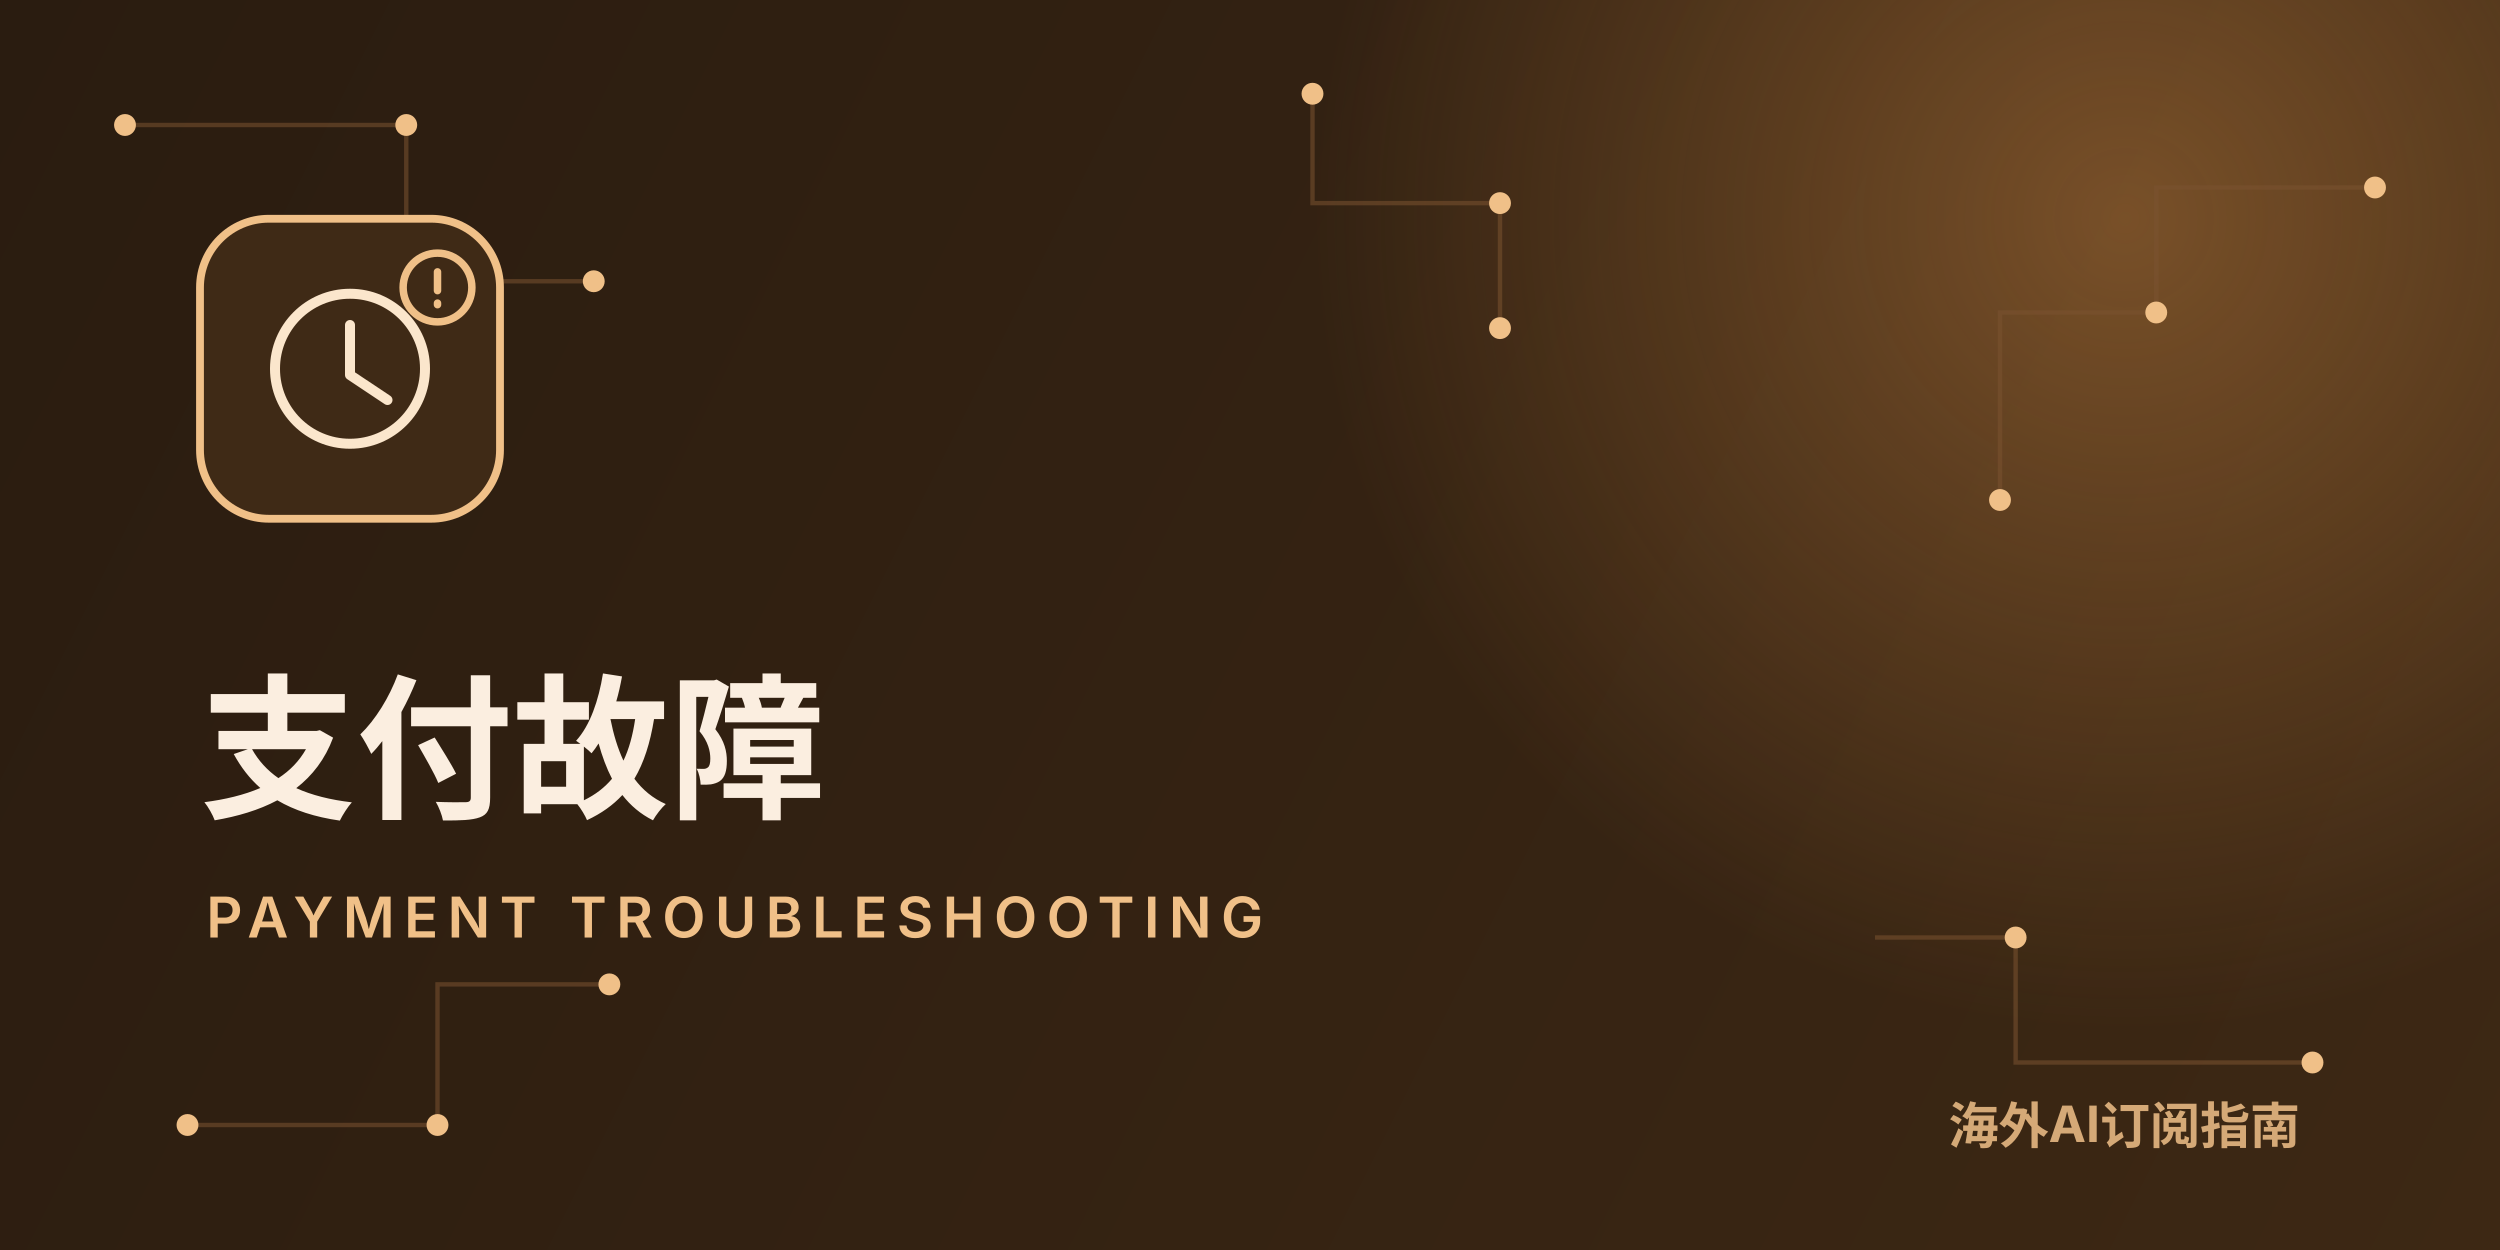
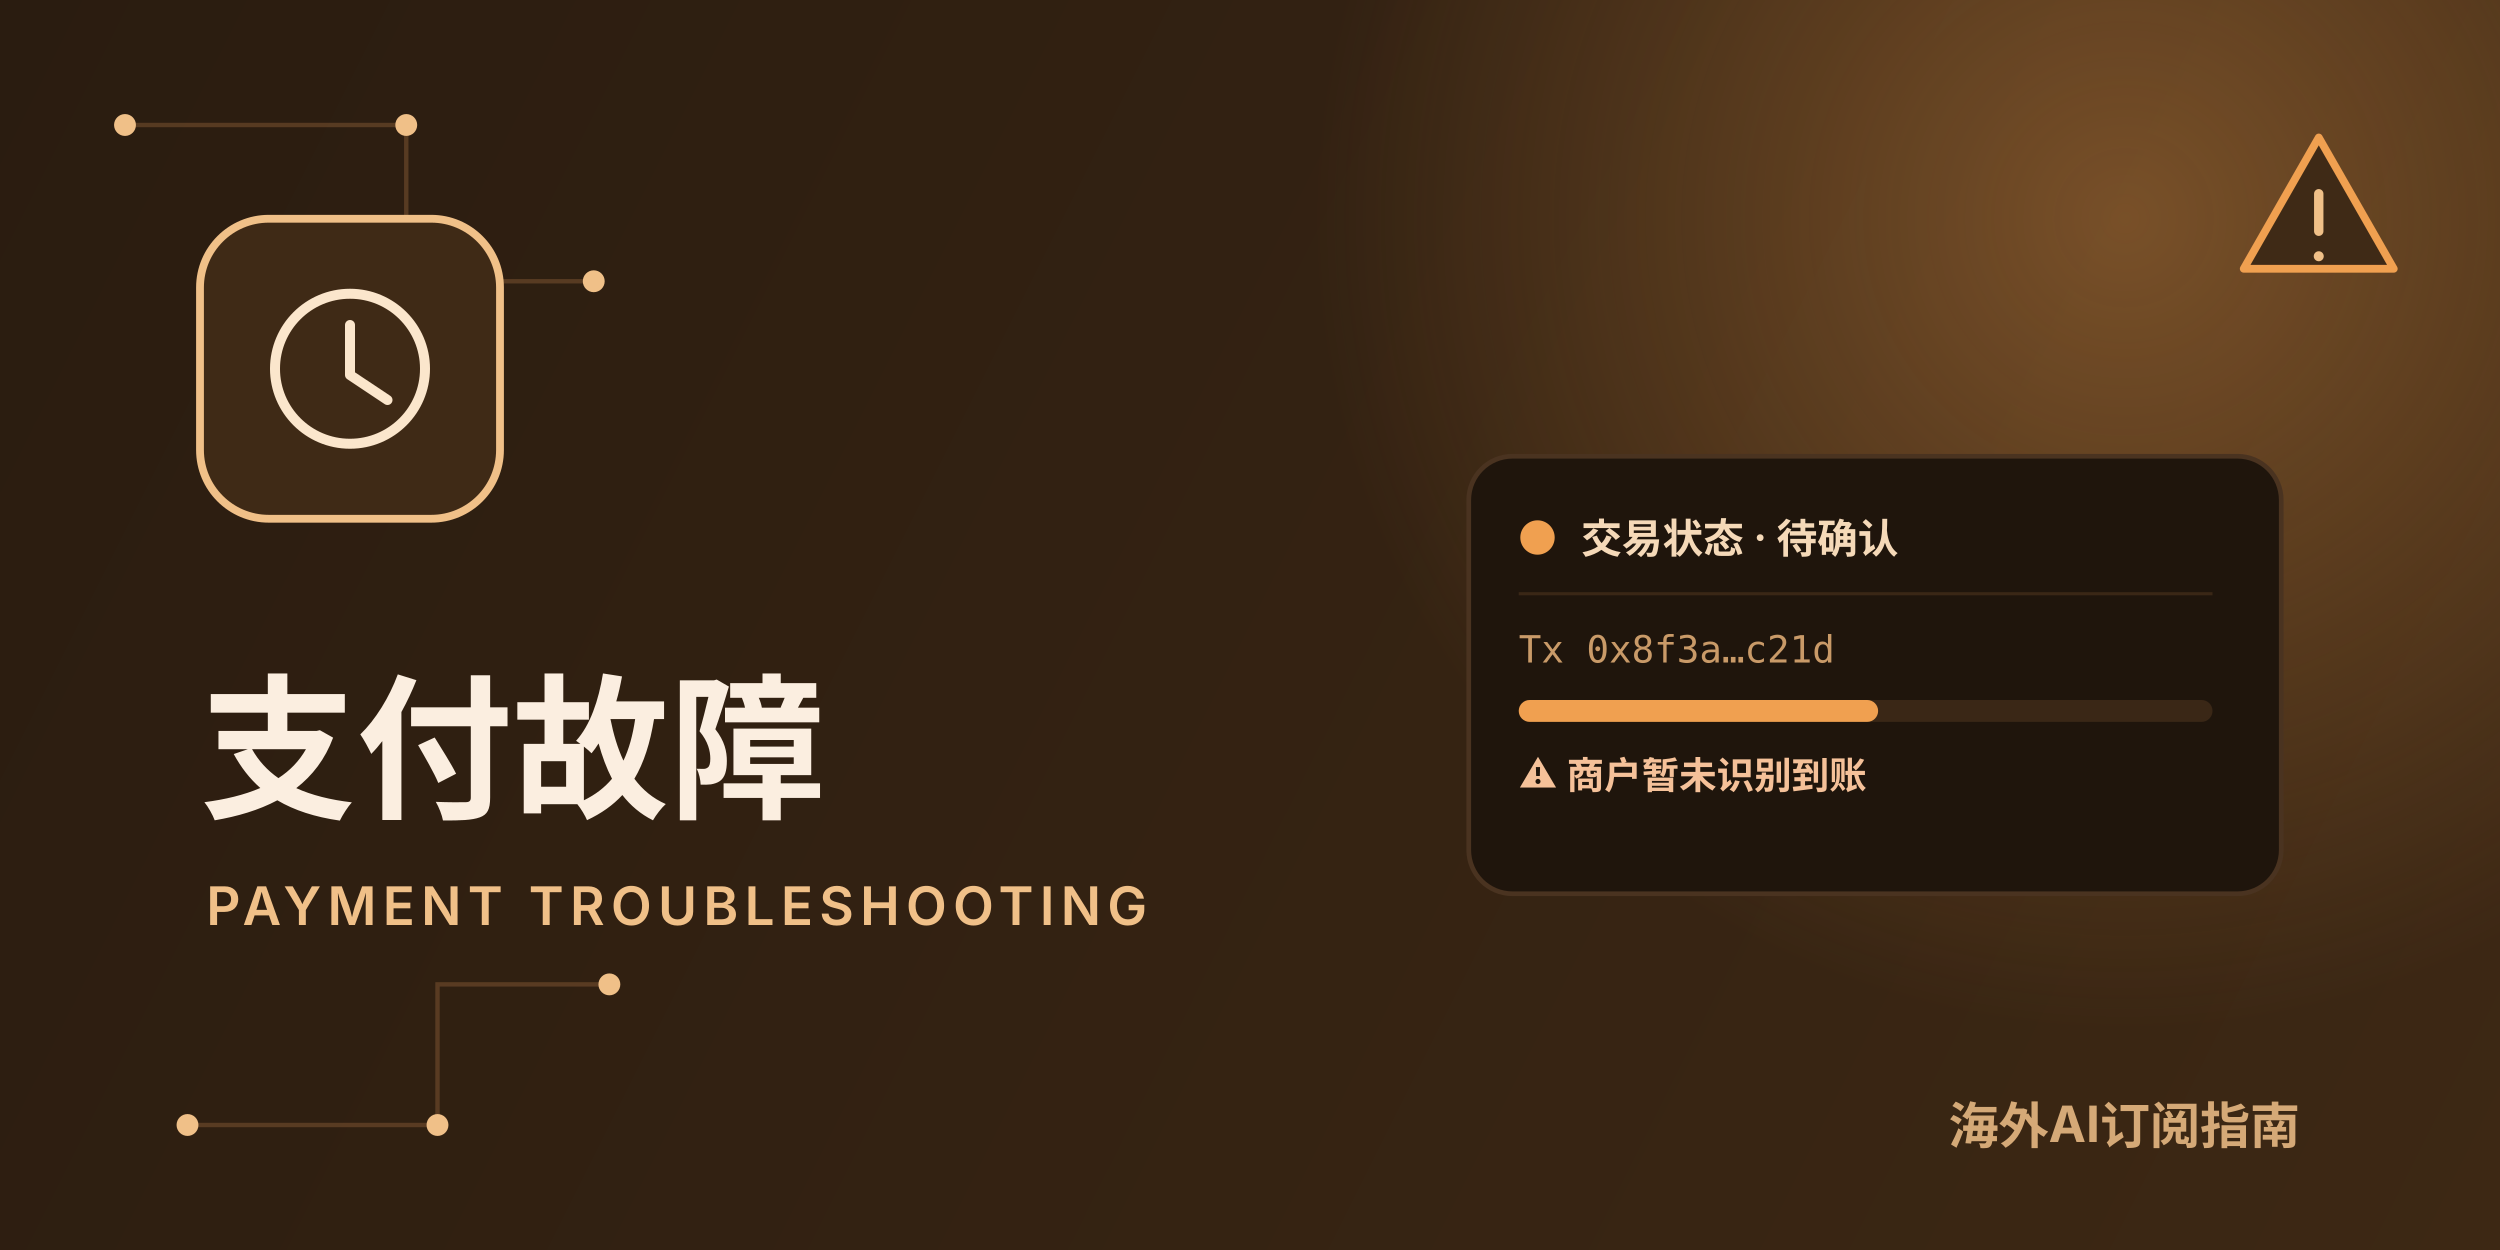
<svg xmlns="http://www.w3.org/2000/svg" viewBox="0 0 800 400" role="img" aria-label="海外AI订阅稳定币支付失败排查指南封面图">
  <defs>
    <linearGradient id="bgGrad19" x1="0" y1="0" x2="800" y2="400" gradientUnits="userSpaceOnUse">
      <stop offset="0" stop-color="#2a1c10" />
      <stop offset="1" stop-color="#3d2814" />
    </linearGradient>
    <radialGradient id="glow19" cx="680" cy="70" r="260" gradientUnits="userSpaceOnUse">
      <stop offset="0" stop-color="#f0a050" stop-opacity="0.35" />
      <stop offset="1" stop-color="#f0a050" stop-opacity="0" />
    </radialGradient>
  </defs>
  <rect width="800" height="400" fill="url(#bgGrad19)" />
  <rect width="800" height="400" fill="url(#glow19)" />
  <g stroke="#7a5230" stroke-width="1.4" opacity="0.55" fill="none">
    <path d="M40 40 h90 v50 h60" />
-     <path d="M760 60 h-70 v40 h-50 v60" />
    <path d="M60 360 h80 v-45 h55" />
-     <path d="M740 340 h-95 v-40 h-45" />
-     <path d="M420 30 v35 h60 v40" />
  </g>
  <g fill="#f0c088">
    <circle cx="40" cy="40" r="3.5" />
    <circle cx="130" cy="40" r="3.5" />
    <circle cx="190" cy="90" r="3.5" />
-     <circle cx="760" cy="60" r="3.5" />
-     <circle cx="690" cy="100" r="3.5" />
-     <circle cx="640" cy="160" r="3.5" />
    <circle cx="60" cy="360" r="3.5" />
    <circle cx="140" cy="360" r="3.5" />
    <circle cx="195" cy="315" r="3.5" />
-     <circle cx="740" cy="340" r="3.5" />
-     <circle cx="645" cy="300" r="3.5" />
-     <circle cx="420" cy="30" r="3.5" />
-     <circle cx="480" cy="65" r="3.5" />
-     <circle cx="480" cy="105" r="3.5" />
  </g>
  <rect x="64" y="70" width="96" height="96" rx="22" fill="#3f2a16" stroke="#f0c088" stroke-width="2.5" />
  <circle cx="112" cy="118" r="24" fill="none" stroke="#fbe6cc" stroke-width="3.2" />
  <path d="M112 104 v16 l12 8" fill="none" stroke="#fbe6cc" stroke-width="3.2" stroke-linecap="round" stroke-linejoin="round" />
-   <circle cx="140" cy="92" r="11" fill="#3f2a16" stroke="#f0c088" stroke-width="2.4" />
-   <path d="M140 87 v6 M140 97 v0.5" stroke="#f0c088" stroke-width="2.4" stroke-linecap="round" />
  <text x="64" y="258" font-family="-apple-system, 'Segoe UI', 'PingFang SC', 'Microsoft YaHei', sans-serif" font-size="50" font-weight="700" fill="#fbeee0">支付故障</text>
-   <text x="66" y="300" font-family="-apple-system, 'Segoe UI', 'PingFang SC', 'Microsoft YaHei', sans-serif" font-size="18" font-weight="600" letter-spacing="3" fill="#f0c088">PAYMENT TROUBLESHOOTING</text>
+   <text x="66" y="296" font-family="-apple-system, 'Segoe UI', 'PingFang SC', 'Microsoft YaHei', sans-serif" font-size="17" font-weight="600" letter-spacing="2" fill="#f0c088">PAYMENT TROUBLESHOOTING</text>
  <text x="736" y="366" text-anchor="end" font-family="-apple-system, 'Segoe UI', 'PingFang SC', 'Microsoft YaHei', sans-serif" font-size="16" font-weight="700" fill="#f0c088" opacity="0.85">海外AI订阅指南</text>
+   <path d="M742 44 l24 42 h-48 z" fill="#3f2a16" stroke="#f0a050" stroke-width="2.5" stroke-linejoin="round" />
+   <line x1="742" y1="62" x2="742" y2="74" stroke="#f0c088" stroke-width="3" stroke-linecap="round" />
+   <circle cx="742" cy="82" r="1.6" fill="#f0c088" />
+   <rect x="470" y="146" width="260" height="140" rx="14" fill="#1f150c" stroke="#4a3320" stroke-width="1.5" />
+   <circle cx="492" cy="172" r="5.5" fill="#f0a050" />
+   <text x="506" y="177" font-family="-apple-system, 'Segoe UI', 'PingFang SC', 'Microsoft YaHei', sans-serif" font-size="13" font-weight="700" fill="#f5d9b8">交易状态 · 待确认</text>
+   <line x1="486" y1="190" x2="708" y2="190" stroke="#3a2716" stroke-width="1" />
+   <text x="486" y="212" font-family="'SFMono-Regular', Consolas, monospace" font-size="12" fill="#c99a68">Tx 0x8f3a…c21d</text>
+   <rect x="486" y="224" width="222" height="7" rx="3.5" fill="#3a2716" />
+   <rect x="486" y="224" width="115" height="7" rx="3.5" fill="#f0a050" />
+   <text x="486" y="252" font-family="-apple-system, 'Segoe UI', 'PingFang SC', 'Microsoft YaHei', sans-serif" font-size="12" font-weight="600" fill="#f5c199">⚠ 商户暂未识别到账</text>
</svg>
